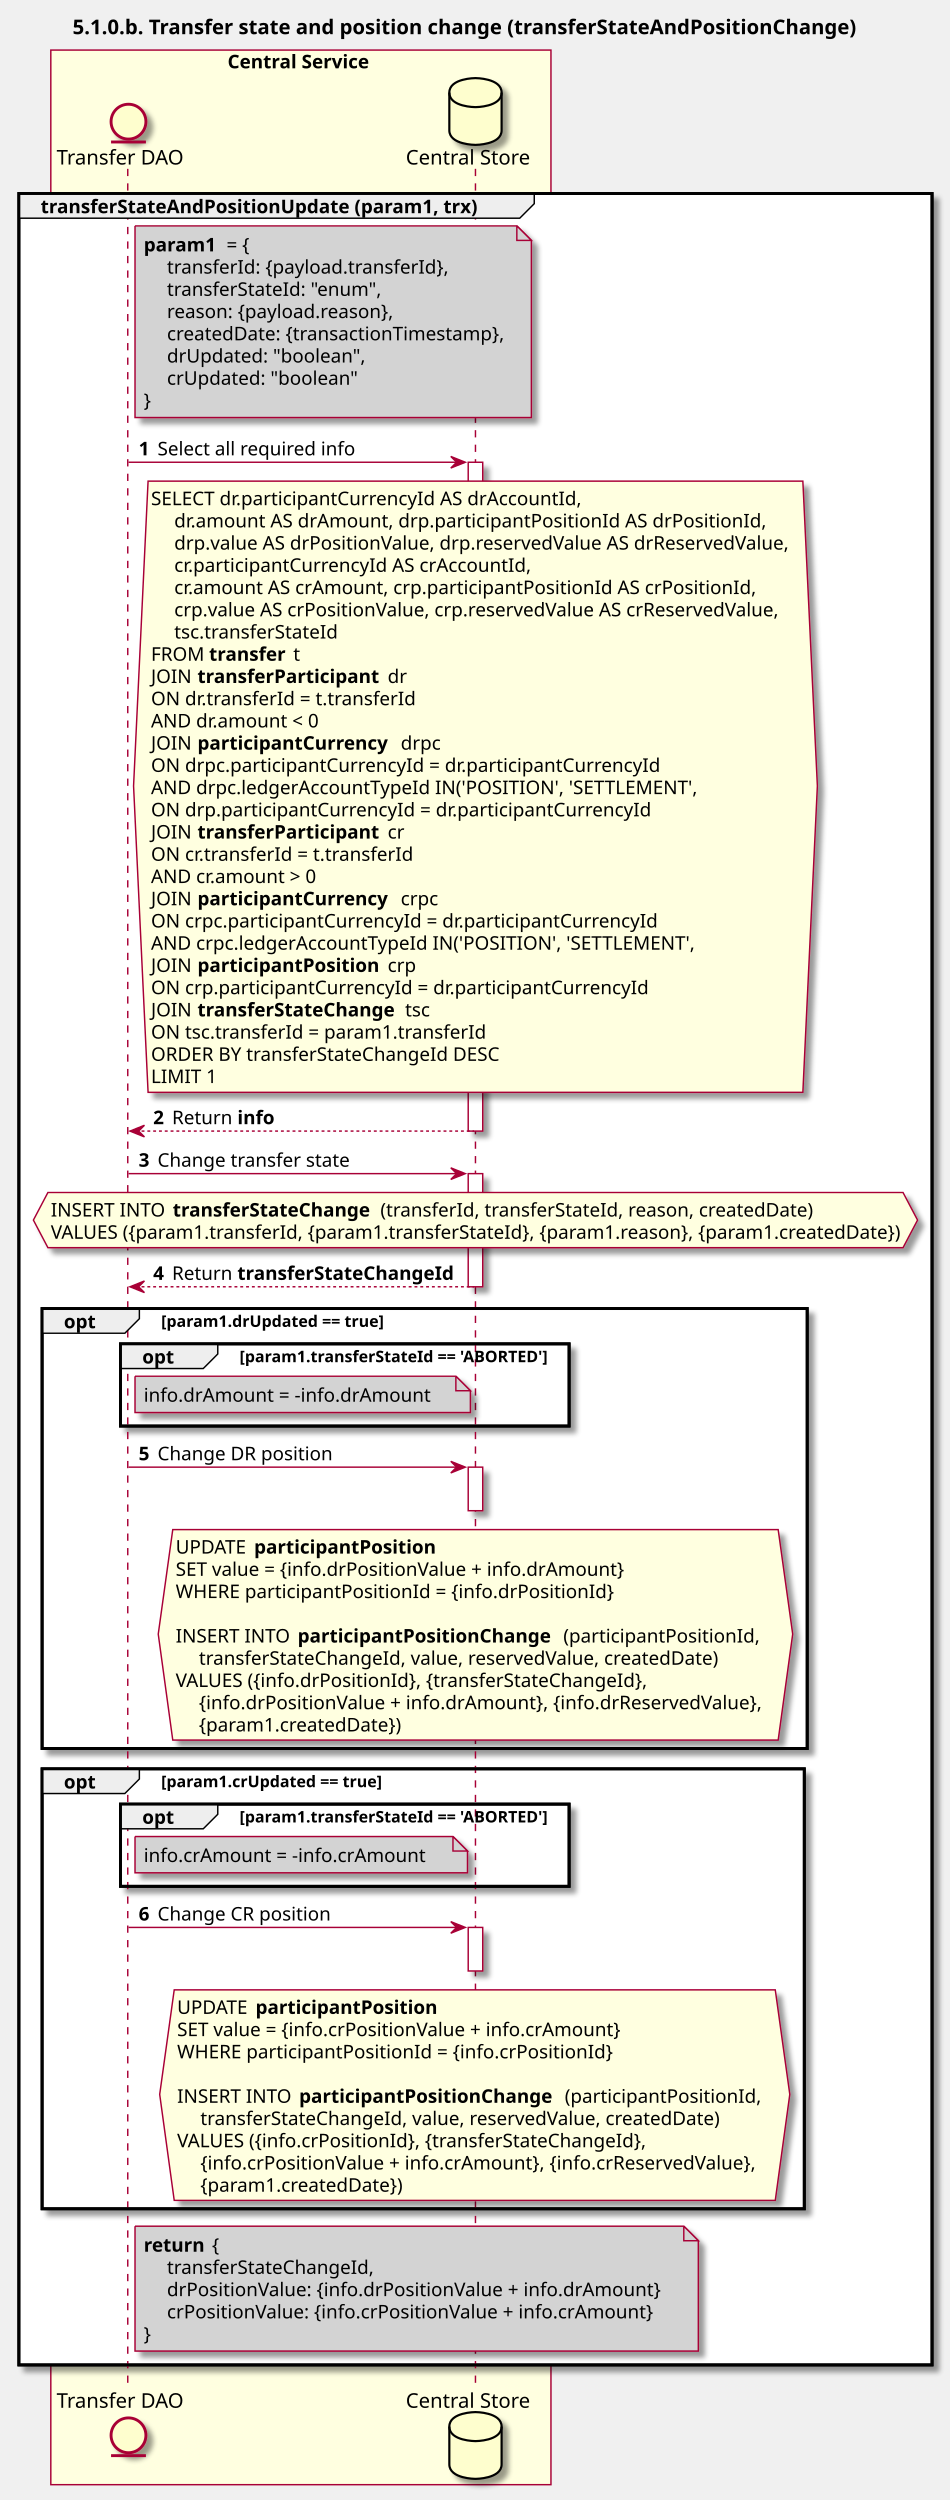
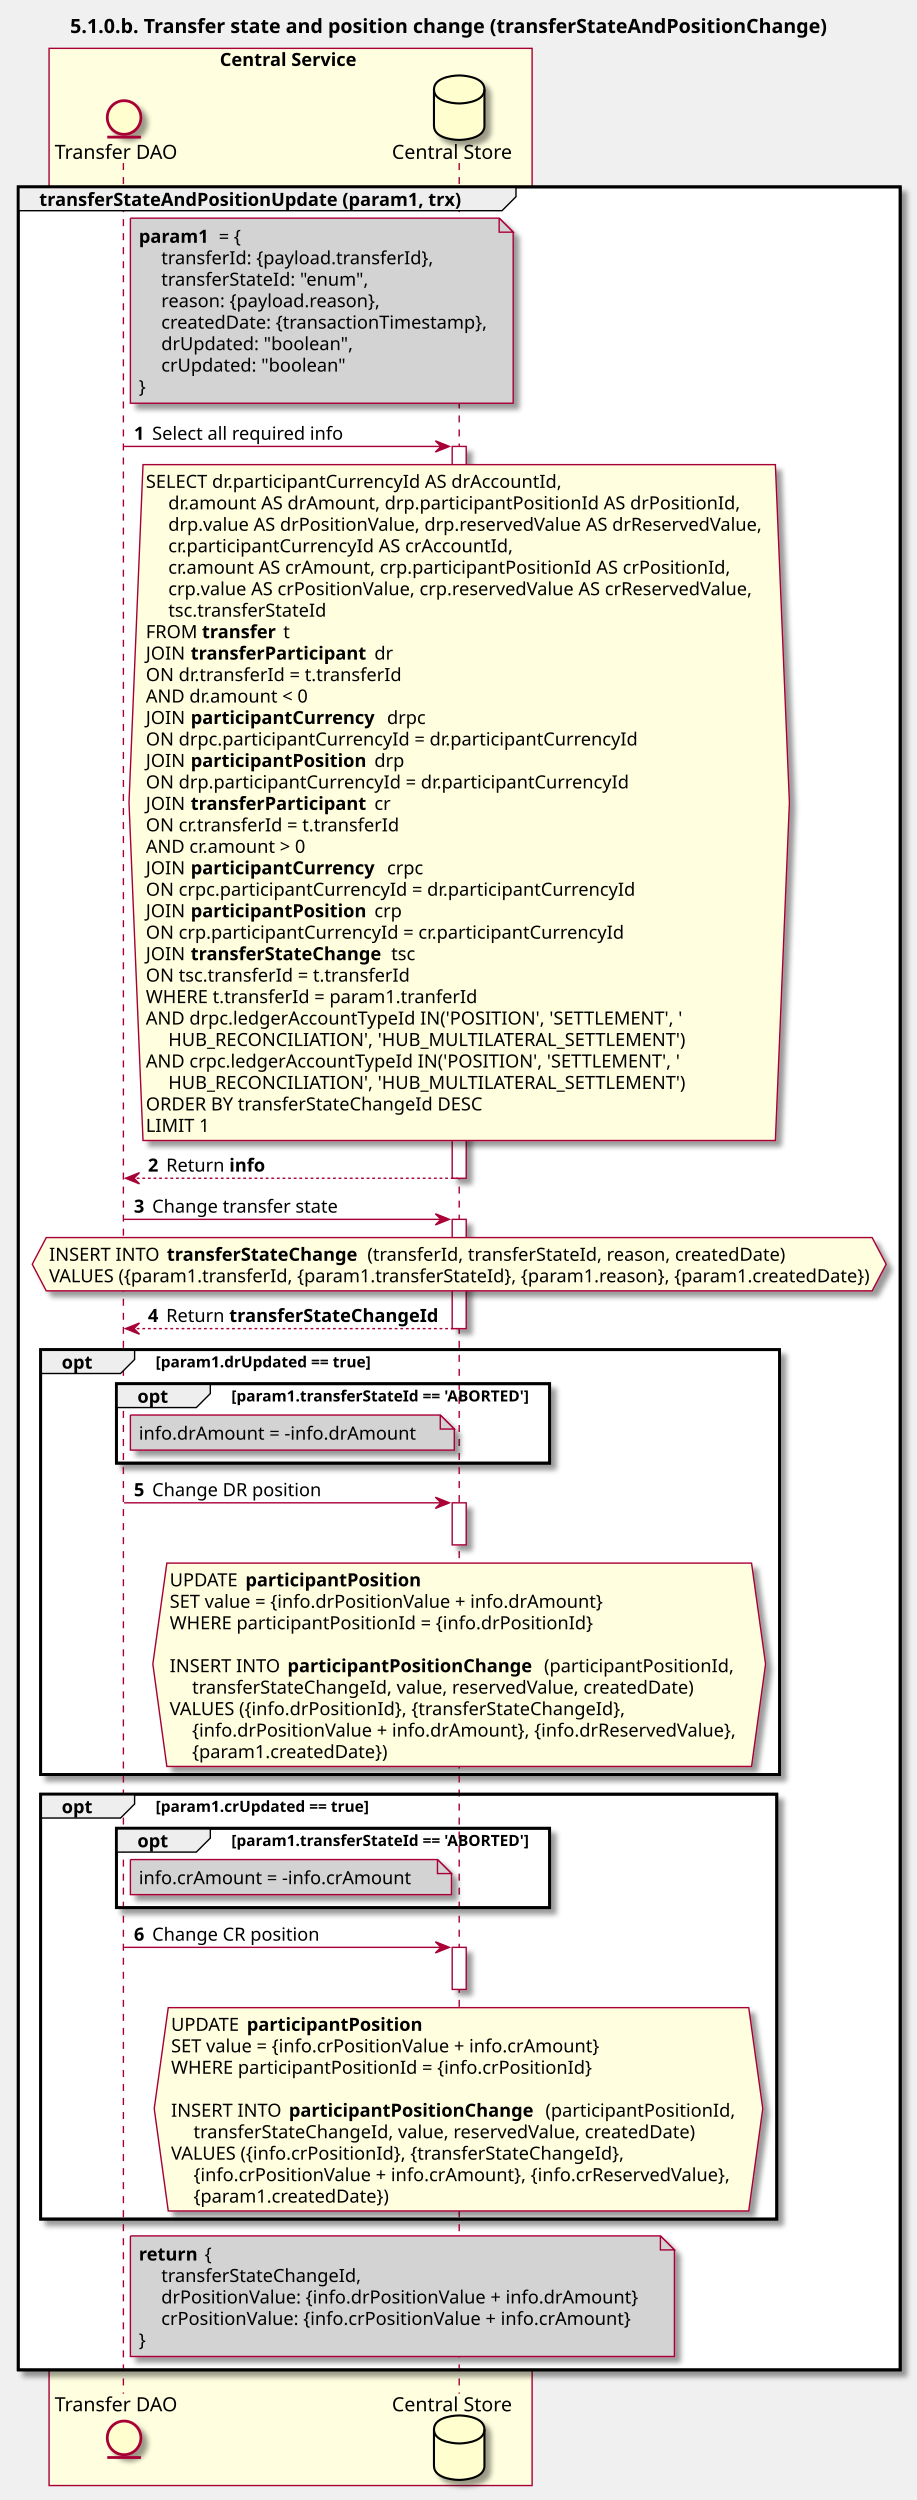
- <svg xmlns="http://www.w3.org/2000/svg" contentScriptType="application/ecmascript" contentStyleType="text/css" height="1722px" preserveAspectRatio="none" style="width:654px;height:1722px;" version="1.1" viewBox="0 0 654 1722" width="654px" zoomAndPan="magnify">
+ <svg xmlns="http://www.w3.org/2000/svg" contentScriptType="application/ecmascript" contentStyleType="text/css" height="1783px" preserveAspectRatio="none" style="width:654px;height:1783px;" version="1.1" viewBox="0 0 654 1783" width="654px" zoomAndPan="magnify">
  <defs>
-     <filter height="300%" id="f18kjuolkrn5ft" width="300%" x="-1" y="-1">
+     <filter height="300%" id="fj8xt5b8blzxt" width="300%" x="-1" y="-1">
      <feGaussianBlur result="blurOut" stdDeviation="2.0" />
      <feColorMatrix in="blurOut" result="blurOut2" type="matrix" values="0 0 0 0 0 0 0 0 0 0 0 0 0 0 0 0 0 0 .4 0" />
      <feOffset dx="4.0" dy="4.0" in="blurOut2" result="blurOut3" />
      <feBlend in="SourceGraphic" in2="blurOut3" mode="normal" />
    </filter>
  </defs>
  <g>
    <text fill="#000000" font-family="sans-serif" font-size="14" font-weight="bold" lengthAdjust="spacingAndGlyphs" textLength="555" x="50" y="23.535">5.1.0.b. Transfer state and position change (transferStateAndPositionChange)</text>
-     <rect fill="#FFFFE0" height="1676.957" style="stroke: #A80036; stroke-width: 1.0;" width="344.5" x="35" y="34.488" />
+     <rect fill="#FFFFE0" height="1738.199" style="stroke: #A80036; stroke-width: 1.0;" width="344.5" x="35" y="34.488" />
    <text fill="#000000" font-family="sans-serif" font-size="13" font-weight="bold" lengthAdjust="spacingAndGlyphs" textLength="101" x="156.75" y="47.057">Central Service</text>
-     <rect fill="#FFFFFF" filter="url(#f18kjuolkrn5ft)" height="460.695" style="stroke: #A80036; stroke-width: 1.0;" width="10" x="322.5" y="318.393" />
-     <rect fill="#FFFFFF" filter="url(#f18kjuolkrn5ft)" height="77.932" style="stroke: #A80036; stroke-width: 1.0;" width="10" x="322.5" y="808.398" />
-     <rect fill="#FFFFFF" filter="url(#f18kjuolkrn5ft)" height="30" style="stroke: #A80036; stroke-width: 1.0;" width="10" x="322.5" y="1010.572" />
-     <rect fill="#FFFFFF" filter="url(#f18kjuolkrn5ft)" height="30" style="stroke: #A80036; stroke-width: 1.0;" width="10" x="322.5" y="1327.609" />
-     <rect fill="#FFFFFF" filter="url(#f18kjuolkrn5ft)" height="1495.67" style="stroke: #000000; stroke-width: 2.0;" width="629" x="13" y="133.287" />
-     <rect fill="#FFFFFF" filter="url(#f18kjuolkrn5ft)" height="303.037" style="stroke: #000000; stroke-width: 2.0;" width="527" x="29" y="901.33" />
-     <rect fill="#FFFFFF" filter="url(#f18kjuolkrn5ft)" height="56.621" style="stroke: #000000; stroke-width: 2.0;" width="309" x="83" y="925.641" />
-     <rect fill="#FFFFFF" filter="url(#f18kjuolkrn5ft)" height="303.037" style="stroke: #000000; stroke-width: 2.0;" width="525" x="29" y="1218.367" />
-     <rect fill="#FFFFFF" filter="url(#f18kjuolkrn5ft)" height="56.621" style="stroke: #000000; stroke-width: 2.0;" width="309" x="83" y="1242.678" />
-     <line style="stroke: #A80036; stroke-width: 1.0; stroke-dasharray: 5.0,5.0;" x1="88" x2="88" y1="116.287" y2="1645.957" />
-     <line style="stroke: #A80036; stroke-width: 1.0; stroke-dasharray: 5.0,5.0;" x1="327.5" x2="327.5" y1="116.287" y2="1645.957" />
+     <rect fill="#FFFFFF" filter="url(#fj8xt5b8blzxt)" height="521.938" style="stroke: #A80036; stroke-width: 1.0;" width="10" x="322.5" y="318.393" />
+     <rect fill="#FFFFFF" filter="url(#fj8xt5b8blzxt)" height="77.932" style="stroke: #A80036; stroke-width: 1.0;" width="10" x="322.5" y="869.641" />
+     <rect fill="#FFFFFF" filter="url(#fj8xt5b8blzxt)" height="30" style="stroke: #A80036; stroke-width: 1.0;" width="10" x="322.5" y="1071.814" />
+     <rect fill="#FFFFFF" filter="url(#fj8xt5b8blzxt)" height="30" style="stroke: #A80036; stroke-width: 1.0;" width="10" x="322.5" y="1388.852" />
+     <rect fill="#FFFFFF" filter="url(#fj8xt5b8blzxt)" height="1556.912" style="stroke: #000000; stroke-width: 2.0;" width="629" x="13" y="133.287" />
+     <rect fill="#FFFFFF" filter="url(#fj8xt5b8blzxt)" height="303.037" style="stroke: #000000; stroke-width: 2.0;" width="527" x="29" y="962.572" />
+     <rect fill="#FFFFFF" filter="url(#fj8xt5b8blzxt)" height="56.621" style="stroke: #000000; stroke-width: 2.0;" width="309" x="83" y="986.883" />
+     <rect fill="#FFFFFF" filter="url(#fj8xt5b8blzxt)" height="303.037" style="stroke: #000000; stroke-width: 2.0;" width="525" x="29" y="1279.609" />
+     <rect fill="#FFFFFF" filter="url(#fj8xt5b8blzxt)" height="56.621" style="stroke: #000000; stroke-width: 2.0;" width="309" x="83" y="1303.92" />
+     <line style="stroke: #A80036; stroke-width: 1.0; stroke-dasharray: 5.0,5.0;" x1="88" x2="88" y1="116.287" y2="1707.199" />
+     <line style="stroke: #A80036; stroke-width: 1.0; stroke-dasharray: 5.0,5.0;" x1="327.5" x2="327.5" y1="116.287" y2="1707.199" />
    <text fill="#000000" font-family="sans-serif" font-size="14" lengthAdjust="spacingAndGlyphs" textLength="93" x="39" y="113.334">Transfer DAO</text>
-     <ellipse cx="88.5" cy="83.799" fill="#FEFECE" filter="url(#f18kjuolkrn5ft)" rx="12" ry="12" style="stroke: #A80036; stroke-width: 2.0;" />
+     <ellipse cx="88.5" cy="83.799" fill="#FEFECE" filter="url(#fj8xt5b8blzxt)" rx="12" ry="12" style="stroke: #A80036; stroke-width: 2.0;" />
    <line style="stroke: #A80036; stroke-width: 2.0;" x1="76.5" x2="100.5" y1="97.799" y2="97.799" />
-     <text fill="#000000" font-family="sans-serif" font-size="14" lengthAdjust="spacingAndGlyphs" textLength="93" x="39" y="1658.492">Transfer DAO</text>
-     <ellipse cx="88.5" cy="1677.445" fill="#FEFECE" filter="url(#f18kjuolkrn5ft)" rx="12" ry="12" style="stroke: #A80036; stroke-width: 2.0;" />
-     <line style="stroke: #A80036; stroke-width: 2.0;" x1="76.5" x2="100.5" y1="1691.445" y2="1691.445" />
+     <text fill="#000000" font-family="sans-serif" font-size="14" lengthAdjust="spacingAndGlyphs" textLength="93" x="39" y="1719.734">Transfer DAO</text>
+     <ellipse cx="88.5" cy="1738.688" fill="#FEFECE" filter="url(#fj8xt5b8blzxt)" rx="12" ry="12" style="stroke: #A80036; stroke-width: 2.0;" />
+     <line style="stroke: #A80036; stroke-width: 2.0;" x1="76.5" x2="100.5" y1="1752.688" y2="1752.688" />
    <text fill="#000000" font-family="sans-serif" font-size="14" lengthAdjust="spacingAndGlyphs" textLength="90" x="279.5" y="113.334">Central Store</text>
-     <path d="M309.5,63.799 C309.5,53.799 327.5,53.799 327.5,53.799 C327.5,53.799 345.5,53.799 345.5,63.799 L345.5,89.799 C345.5,99.799 327.5,99.799 327.5,99.799 C327.5,99.799 309.5,99.799 309.5,89.799 L309.5,63.799 " fill="#FEFECE" filter="url(#f18kjuolkrn5ft)" style="stroke: #000000; stroke-width: 1.5;" />
+     <path d="M309.5,63.799 C309.5,53.799 327.5,53.799 327.5,53.799 C327.5,53.799 345.5,53.799 345.5,63.799 L345.5,89.799 C345.5,99.799 327.5,99.799 327.5,99.799 C327.5,99.799 309.5,99.799 309.5,89.799 L309.5,63.799 " fill="#FEFECE" filter="url(#fj8xt5b8blzxt)" style="stroke: #000000; stroke-width: 1.5;" />
    <path d="M309.5,63.799 C309.5,73.799 327.5,73.799 327.5,73.799 C327.5,73.799 345.5,73.799 345.5,63.799 " fill="none" style="stroke: #000000; stroke-width: 1.5;" />
-     <text fill="#000000" font-family="sans-serif" font-size="14" lengthAdjust="spacingAndGlyphs" textLength="90" x="279.5" y="1658.492">Central Store</text>
-     <path d="M309.5,1671.445 C309.5,1661.445 327.5,1661.445 327.5,1661.445 C327.5,1661.445 345.5,1661.445 345.5,1671.445 L345.5,1697.445 C345.5,1707.445 327.5,1707.445 327.5,1707.445 C327.5,1707.445 309.5,1707.445 309.5,1697.445 L309.5,1671.445 " fill="#FEFECE" filter="url(#f18kjuolkrn5ft)" style="stroke: #000000; stroke-width: 1.5;" />
-     <path d="M309.5,1671.445 C309.5,1681.445 327.5,1681.445 327.5,1681.445 C327.5,1681.445 345.5,1681.445 345.5,1671.445 " fill="none" style="stroke: #000000; stroke-width: 1.5;" />
-     <rect fill="#FFFFFF" filter="url(#f18kjuolkrn5ft)" height="460.695" style="stroke: #A80036; stroke-width: 1.0;" width="10" x="322.5" y="318.393" />
-     <rect fill="#FFFFFF" filter="url(#f18kjuolkrn5ft)" height="77.932" style="stroke: #A80036; stroke-width: 1.0;" width="10" x="322.5" y="808.398" />
-     <rect fill="#FFFFFF" filter="url(#f18kjuolkrn5ft)" height="30" style="stroke: #A80036; stroke-width: 1.0;" width="10" x="322.5" y="1010.572" />
-     <rect fill="#FFFFFF" filter="url(#f18kjuolkrn5ft)" height="30" style="stroke: #A80036; stroke-width: 1.0;" width="10" x="322.5" y="1327.609" />
+     <text fill="#000000" font-family="sans-serif" font-size="14" lengthAdjust="spacingAndGlyphs" textLength="90" x="279.5" y="1719.734">Central Store</text>
+     <path d="M309.5,1732.688 C309.5,1722.688 327.5,1722.688 327.5,1722.688 C327.5,1722.688 345.5,1722.688 345.5,1732.688 L345.5,1758.688 C345.5,1768.688 327.5,1768.688 327.5,1768.688 C327.5,1768.688 309.5,1768.688 309.5,1758.688 L309.5,1732.688 " fill="#FEFECE" filter="url(#fj8xt5b8blzxt)" style="stroke: #000000; stroke-width: 1.5;" />
+     <path d="M309.5,1732.688 C309.5,1742.688 327.5,1742.688 327.5,1742.688 C327.5,1742.688 345.5,1742.688 345.5,1732.688 " fill="none" style="stroke: #000000; stroke-width: 1.5;" />
+     <rect fill="#FFFFFF" filter="url(#fj8xt5b8blzxt)" height="521.938" style="stroke: #A80036; stroke-width: 1.0;" width="10" x="322.5" y="318.393" />
+     <rect fill="#FFFFFF" filter="url(#fj8xt5b8blzxt)" height="77.932" style="stroke: #A80036; stroke-width: 1.0;" width="10" x="322.5" y="869.641" />
+     <rect fill="#FFFFFF" filter="url(#fj8xt5b8blzxt)" height="30" style="stroke: #A80036; stroke-width: 1.0;" width="10" x="322.5" y="1071.814" />
+     <rect fill="#FFFFFF" filter="url(#fj8xt5b8blzxt)" height="30" style="stroke: #A80036; stroke-width: 1.0;" width="10" x="322.5" y="1388.852" />
    <path d="M13,133.287 L368,133.287 L368,140.287 L358,150.287 L13,150.287 L13,133.287 " fill="#EEEEEE" style="stroke: #000000; stroke-width: 1.0;" />
-     <rect fill="none" height="1495.67" style="stroke: #000000; stroke-width: 2.0;" width="629" x="13" y="133.287" />
+     <rect fill="none" height="1556.912" style="stroke: #000000; stroke-width: 2.0;" width="629" x="13" y="133.287" />
    <text fill="#000000" font-family="sans-serif" font-size="13" font-weight="bold" lengthAdjust="spacingAndGlyphs" textLength="310" x="28" y="146.856">transferStateAndPositionUpdate (param1, trx)</text>
-     <path d="M93,155.598 L93,287.598 L366,287.598 L366,165.598 L356,155.598 L93,155.598 " fill="#D3D3D3" filter="url(#f18kjuolkrn5ft)" style="stroke: #A80036; stroke-width: 1.0;" />
+     <path d="M93,155.598 L93,287.598 L366,287.598 L366,165.598 L356,155.598 L93,155.598 " fill="#D3D3D3" filter="url(#fj8xt5b8blzxt)" style="stroke: #A80036; stroke-width: 1.0;" />
    <path d="M356,155.598 L356,165.598 L366,165.598 L356,155.598 " fill="#D3D3D3" style="stroke: #A80036; stroke-width: 1.0;" />
    <text fill="#000000" font-family="sans-serif" font-size="13" font-weight="bold" lengthAdjust="spacingAndGlyphs" textLength="53" x="99" y="173.166">param1</text>
    <text fill="#000000" font-family="sans-serif" font-size="13" lengthAdjust="spacingAndGlyphs" textLength="18" x="156" y="173.166">= {</text>
    <text fill="#000000" font-family="sans-serif" font-size="13" lengthAdjust="spacingAndGlyphs" textLength="195" x="115" y="188.477">transferId: {payload.transferId},</text>
    <text fill="#000000" font-family="sans-serif" font-size="13" lengthAdjust="spacingAndGlyphs" textLength="149" x="115" y="203.787">transferStateId: "enum",</text>
    <text fill="#000000" font-family="sans-serif" font-size="13" lengthAdjust="spacingAndGlyphs" textLength="157" x="115" y="219.098">reason: {payload.reason},</text>
    <text fill="#000000" font-family="sans-serif" font-size="13" lengthAdjust="spacingAndGlyphs" textLength="236" x="115" y="234.408">createdDate: {transactionTimestamp},</text>
    <text fill="#000000" font-family="sans-serif" font-size="13" lengthAdjust="spacingAndGlyphs" textLength="137" x="115" y="249.719">drUpdated: "boolean",</text>
    <text fill="#000000" font-family="sans-serif" font-size="13" lengthAdjust="spacingAndGlyphs" textLength="132" x="115" y="265.029">crUpdated: "boolean"</text>
    <text fill="#000000" font-family="sans-serif" font-size="13" lengthAdjust="spacingAndGlyphs" textLength="4" x="99" y="280.34">}</text>
    <polygon fill="#A80036" points="310.5,314.393,320.5,318.393,310.5,322.393,314.5,318.393" style="stroke: #A80036; stroke-width: 1.0;" />
    <line style="stroke: #A80036; stroke-width: 1.0;" x1="88.5" x2="316.5" y1="318.393" y2="318.393" />
    <text fill="#000000" font-family="sans-serif" font-size="13" font-weight="bold" lengthAdjust="spacingAndGlyphs" textLength="9" x="95.5" y="313.65">1</text>
    <text fill="#000000" font-family="sans-serif" font-size="13" lengthAdjust="spacingAndGlyphs" textLength="141" x="108.5" y="313.65">Select all required info</text>
-     <polygon fill="#FFFFE0" filter="url(#f18kjuolkrn5ft)" points="102,331.393,553,331.393,563,541.393,553,752.393,102,752.393,92,541.393,102,331.393" style="stroke: #A80036; stroke-width: 1.0;" />
+     <polygon fill="#FFFFE0" filter="url(#fj8xt5b8blzxt)" points="102,331.393,553,331.393,563,572.393,553,813.393,102,813.393,92,572.393,102,331.393" style="stroke: #A80036; stroke-width: 1.0;" />
    <text fill="#000000" font-family="sans-serif" font-size="13" lengthAdjust="spacingAndGlyphs" textLength="307" x="104" y="347.961">SELECT dr.participantCurrencyId AS drAccountId,</text>
    <text fill="#000000" font-family="sans-serif" font-size="13" lengthAdjust="spacingAndGlyphs" textLength="420" x="120" y="363.272">dr.amount AS drAmount, drp.participantPositionId AS drPositionId,</text>
    <text fill="#000000" font-family="sans-serif" font-size="13" lengthAdjust="spacingAndGlyphs" textLength="431" x="120" y="378.582">drp.value AS drPositionValue, drp.reservedValue AS drReservedValue,</text>
    <text fill="#000000" font-family="sans-serif" font-size="13" lengthAdjust="spacingAndGlyphs" textLength="256" x="120" y="393.893">cr.participantCurrencyId AS crAccountId,</text>
    <text fill="#000000" font-family="sans-serif" font-size="13" lengthAdjust="spacingAndGlyphs" textLength="416" x="120" y="409.203">cr.amount AS crAmount, crp.participantPositionId AS crPositionId,</text>
    <text fill="#000000" font-family="sans-serif" font-size="13" lengthAdjust="spacingAndGlyphs" textLength="427" x="120" y="424.514">crp.value AS crPositionValue, crp.reservedValue AS crReservedValue,</text>
    <text fill="#000000" font-family="sans-serif" font-size="13" lengthAdjust="spacingAndGlyphs" textLength="115" x="120" y="439.824">tsc.transferStateId</text>
    <text fill="#000000" font-family="sans-serif" font-size="13" lengthAdjust="spacingAndGlyphs" textLength="36" x="104" y="455.135">FROM</text>
    <text fill="#000000" font-family="sans-serif" font-size="13" font-weight="bold" lengthAdjust="spacingAndGlyphs" textLength="54" x="144" y="455.135">transfer</text>
    <text fill="#000000" font-family="sans-serif" font-size="13" lengthAdjust="spacingAndGlyphs" textLength="5" x="202" y="455.135">t</text>
    <text fill="#000000" font-family="sans-serif" font-size="13" lengthAdjust="spacingAndGlyphs" textLength="28" x="104" y="470.445">JOIN</text>
    <text fill="#000000" font-family="sans-serif" font-size="13" font-weight="bold" lengthAdjust="spacingAndGlyphs" textLength="127" x="136" y="470.445">transferParticipant</text>
    <text fill="#000000" font-family="sans-serif" font-size="13" lengthAdjust="spacingAndGlyphs" textLength="13" x="267" y="470.445">dr</text>
    <text fill="#000000" font-family="sans-serif" font-size="13" lengthAdjust="spacingAndGlyphs" textLength="190" x="104" y="485.756">ON dr.transferId = t.transferId</text>
    <text fill="#000000" font-family="sans-serif" font-size="13" lengthAdjust="spacingAndGlyphs" textLength="124" x="104" y="501.066">AND dr.amount &lt; 0</text>
    <text fill="#000000" font-family="sans-serif" font-size="13" lengthAdjust="spacingAndGlyphs" textLength="28" x="104" y="516.377">JOIN</text>
    <text fill="#000000" font-family="sans-serif" font-size="13" font-weight="bold" lengthAdjust="spacingAndGlyphs" textLength="136" x="136" y="516.377">participantCurrency</text>
    <text fill="#000000" font-family="sans-serif" font-size="13" lengthAdjust="spacingAndGlyphs" textLength="28" x="276" y="516.377">drpc</text>
    <text fill="#000000" font-family="sans-serif" font-size="13" lengthAdjust="spacingAndGlyphs" textLength="363" x="104" y="531.688">ON drpc.participantCurrencyId = dr.participantCurrencyId</text>
-     <text fill="#000000" font-family="sans-serif" font-size="13" lengthAdjust="spacingAndGlyphs" textLength="384" x="104" y="546.998">AND drpc.ledgerAccountTypeId IN('POSITION', 'SETTLEMENT',</text>
+     <text fill="#000000" font-family="sans-serif" font-size="13" lengthAdjust="spacingAndGlyphs" textLength="28" x="104" y="546.998">JOIN</text>
+     <text fill="#000000" font-family="sans-serif" font-size="13" font-weight="bold" lengthAdjust="spacingAndGlyphs" textLength="127" x="136" y="546.998">participantPosition</text>
+     <text fill="#000000" font-family="sans-serif" font-size="13" lengthAdjust="spacingAndGlyphs" textLength="21" x="267" y="546.998">drp</text>
    <text fill="#000000" font-family="sans-serif" font-size="13" lengthAdjust="spacingAndGlyphs" textLength="356" x="104" y="562.309">ON drp.participantCurrencyId = dr.participantCurrencyId</text>
    <text fill="#000000" font-family="sans-serif" font-size="13" lengthAdjust="spacingAndGlyphs" textLength="28" x="104" y="577.619">JOIN</text>
    <text fill="#000000" font-family="sans-serif" font-size="13" font-weight="bold" lengthAdjust="spacingAndGlyphs" textLength="127" x="136" y="577.619">transferParticipant</text>
    <text fill="#000000" font-family="sans-serif" font-size="13" lengthAdjust="spacingAndGlyphs" textLength="12" x="267" y="577.619">cr</text>
    <text fill="#000000" font-family="sans-serif" font-size="13" lengthAdjust="spacingAndGlyphs" textLength="189" x="104" y="592.93">ON cr.transferId = t.transferId</text>
    <text fill="#000000" font-family="sans-serif" font-size="13" lengthAdjust="spacingAndGlyphs" textLength="123" x="104" y="608.24">AND cr.amount &gt; 0</text>
    <text fill="#000000" font-family="sans-serif" font-size="13" lengthAdjust="spacingAndGlyphs" textLength="28" x="104" y="623.551">JOIN</text>
    <text fill="#000000" font-family="sans-serif" font-size="13" font-weight="bold" lengthAdjust="spacingAndGlyphs" textLength="136" x="136" y="623.551">participantCurrency</text>
    <text fill="#000000" font-family="sans-serif" font-size="13" lengthAdjust="spacingAndGlyphs" textLength="27" x="276" y="623.551">crpc</text>
    <text fill="#000000" font-family="sans-serif" font-size="13" lengthAdjust="spacingAndGlyphs" textLength="362" x="104" y="638.861">ON crpc.participantCurrencyId = dr.participantCurrencyId</text>
-     <text fill="#000000" font-family="sans-serif" font-size="13" lengthAdjust="spacingAndGlyphs" textLength="383" x="104" y="654.172">AND crpc.ledgerAccountTypeId IN('POSITION', 'SETTLEMENT',</text>
-     <text fill="#000000" font-family="sans-serif" font-size="13" lengthAdjust="spacingAndGlyphs" textLength="28" x="104" y="669.482">JOIN</text>
-     <text fill="#000000" font-family="sans-serif" font-size="13" font-weight="bold" lengthAdjust="spacingAndGlyphs" textLength="127" x="136" y="669.482">participantPosition</text>
-     <text fill="#000000" font-family="sans-serif" font-size="13" lengthAdjust="spacingAndGlyphs" textLength="20" x="267" y="669.482">crp</text>
-     <text fill="#000000" font-family="sans-serif" font-size="13" lengthAdjust="spacingAndGlyphs" textLength="355" x="104" y="684.793">ON crp.participantCurrencyId = dr.participantCurrencyId</text>
-     <text fill="#000000" font-family="sans-serif" font-size="13" lengthAdjust="spacingAndGlyphs" textLength="28" x="104" y="700.104">JOIN</text>
-     <text fill="#000000" font-family="sans-serif" font-size="13" font-weight="bold" lengthAdjust="spacingAndGlyphs" textLength="139" x="136" y="700.104">transferStateChange</text>
-     <text fill="#000000" font-family="sans-serif" font-size="13" lengthAdjust="spacingAndGlyphs" textLength="19" x="279" y="700.104">tsc</text>
-     <text fill="#000000" font-family="sans-serif" font-size="13" lengthAdjust="spacingAndGlyphs" textLength="238" x="104" y="715.414">ON tsc.transferId = param1.transferId</text>
-     <text fill="#000000" font-family="sans-serif" font-size="13" lengthAdjust="spacingAndGlyphs" textLength="242" x="104" y="730.725">ORDER BY transferStateChangeId DESC</text>
-     <text fill="#000000" font-family="sans-serif" font-size="13" lengthAdjust="spacingAndGlyphs" textLength="46" x="104" y="746.035">LIMIT 1</text>
-     <polygon fill="#A80036" points="99.5,775.088,89.5,779.088,99.5,783.088,95.5,779.088" style="stroke: #A80036; stroke-width: 1.0;" />
-     <line style="stroke: #A80036; stroke-width: 1.0; stroke-dasharray: 2.0,2.0;" x1="93.5" x2="326.5" y1="779.088" y2="779.088" />
-     <text fill="#000000" font-family="sans-serif" font-size="13" font-weight="bold" lengthAdjust="spacingAndGlyphs" textLength="9" x="105.5" y="774.346">2</text>
-     <text fill="#000000" font-family="sans-serif" font-size="13" lengthAdjust="spacingAndGlyphs" textLength="41" x="118.5" y="774.346">Return</text>
-     <text fill="#000000" font-family="sans-serif" font-size="13" font-weight="bold" lengthAdjust="spacingAndGlyphs" textLength="26" x="163.5" y="774.346">info</text>
-     <polygon fill="#A80036" points="310.5,804.398,320.5,808.398,310.5,812.398,314.5,808.398" style="stroke: #A80036; stroke-width: 1.0;" />
-     <line style="stroke: #A80036; stroke-width: 1.0;" x1="88.5" x2="316.5" y1="808.398" y2="808.398" />
-     <text fill="#000000" font-family="sans-serif" font-size="13" font-weight="bold" lengthAdjust="spacingAndGlyphs" textLength="9" x="95.5" y="803.656">3</text>
-     <text fill="#000000" font-family="sans-serif" font-size="13" lengthAdjust="spacingAndGlyphs" textLength="135" x="108.5" y="803.656">Change transfer state</text>
-     <polygon fill="#FFFFE0" filter="url(#f18kjuolkrn5ft)" points="33,821.398,622,821.398,632,840.398,622,859.398,33,859.398,23,840.398,33,821.398" style="stroke: #A80036; stroke-width: 1.0;" />
-     <text fill="#000000" font-family="sans-serif" font-size="13" lengthAdjust="spacingAndGlyphs" textLength="80" x="35" y="837.967">INSERT INTO</text>
-     <text fill="#000000" font-family="sans-serif" font-size="13" font-weight="bold" lengthAdjust="spacingAndGlyphs" textLength="139" x="119" y="837.967">transferStateChange</text>
-     <text fill="#000000" font-family="sans-serif" font-size="13" lengthAdjust="spacingAndGlyphs" textLength="302" x="262" y="837.967">(transferId, transferStateId, reason, createdDate)</text>
-     <text fill="#000000" font-family="sans-serif" font-size="13" lengthAdjust="spacingAndGlyphs" textLength="585" x="35" y="853.277">VALUES ({param1.transferId, {param1.transferStateId}, {param1.reason}, {param1.createdDate})</text>
-     <polygon fill="#A80036" points="99.5,882.33,89.5,886.33,99.5,890.33,95.5,886.33" style="stroke: #A80036; stroke-width: 1.0;" />
-     <line style="stroke: #A80036; stroke-width: 1.0; stroke-dasharray: 2.0,2.0;" x1="93.5" x2="326.5" y1="886.33" y2="886.33" />
-     <text fill="#000000" font-family="sans-serif" font-size="13" font-weight="bold" lengthAdjust="spacingAndGlyphs" textLength="9" x="105.5" y="881.588">4</text>
-     <text fill="#000000" font-family="sans-serif" font-size="13" lengthAdjust="spacingAndGlyphs" textLength="41" x="118.5" y="881.588">Return</text>
-     <text fill="#000000" font-family="sans-serif" font-size="13" font-weight="bold" lengthAdjust="spacingAndGlyphs" textLength="152" x="163.5" y="881.588">transferStateChangeId</text>
-     <path d="M29,901.33 L96,901.33 L96,908.33 L86,918.33 L29,918.33 L29,901.33 " fill="#EEEEEE" style="stroke: #000000; stroke-width: 1.0;" />
-     <rect fill="none" height="303.037" style="stroke: #000000; stroke-width: 2.0;" width="527" x="29" y="901.33" />
-     <text fill="#000000" font-family="sans-serif" font-size="13" font-weight="bold" lengthAdjust="spacingAndGlyphs" textLength="22" x="44" y="914.898">opt</text>
-     <text fill="#000000" font-family="sans-serif" font-size="11" font-weight="bold" lengthAdjust="spacingAndGlyphs" textLength="158" x="111" y="913.965">[param1.drUpdated == true]</text>
-     <path d="M83,925.641 L150,925.641 L150,932.641 L140,942.641 L83,942.641 L83,925.641 " fill="#EEEEEE" style="stroke: #000000; stroke-width: 1.0;" />
-     <rect fill="none" height="56.621" style="stroke: #000000; stroke-width: 2.0;" width="309" x="83" y="925.641" />
-     <text fill="#000000" font-family="sans-serif" font-size="13" font-weight="bold" lengthAdjust="spacingAndGlyphs" textLength="22" x="98" y="939.209">opt</text>
-     <text fill="#000000" font-family="sans-serif" font-size="11" font-weight="bold" lengthAdjust="spacingAndGlyphs" textLength="222" x="165" y="938.275">[param1.transferStateId == 'ABORTED']</text>
-     <path d="M93,947.951 L93,972.951 L324,972.951 L324,957.951 L314,947.951 L93,947.951 " fill="#D3D3D3" filter="url(#f18kjuolkrn5ft)" style="stroke: #A80036; stroke-width: 1.0;" />
-     <path d="M314,947.951 L314,957.951 L324,957.951 L314,947.951 " fill="#D3D3D3" style="stroke: #A80036; stroke-width: 1.0;" />
-     <text fill="#000000" font-family="sans-serif" font-size="13" lengthAdjust="spacingAndGlyphs" textLength="210" x="99" y="965.519">info.drAmount = -info.drAmount</text>
-     <polygon fill="#A80036" points="310.5,1006.572,320.5,1010.572,310.5,1014.572,314.5,1010.572" style="stroke: #A80036; stroke-width: 1.0;" />
-     <line style="stroke: #A80036; stroke-width: 1.0;" x1="88.5" x2="316.5" y1="1010.572" y2="1010.572" />
-     <text fill="#000000" font-family="sans-serif" font-size="13" font-weight="bold" lengthAdjust="spacingAndGlyphs" textLength="9" x="95.5" y="1005.83">5</text>
-     <text fill="#000000" font-family="sans-serif" font-size="13" lengthAdjust="spacingAndGlyphs" textLength="125" x="108.5" y="1005.83">Change DR position</text>
-     <polygon fill="#FFFFE0" filter="url(#f18kjuolkrn5ft)" points="119,1053.572,536,1053.572,546,1125.572,536,1198.572,119,1198.572,109,1125.572,119,1053.572" style="stroke: #A80036; stroke-width: 1.0;" />
-     <text fill="#000000" font-family="sans-serif" font-size="13" lengthAdjust="spacingAndGlyphs" textLength="50" x="121" y="1070.141">UPDATE</text>
-     <text fill="#000000" font-family="sans-serif" font-size="13" font-weight="bold" lengthAdjust="spacingAndGlyphs" textLength="127" x="175" y="1070.141">participantPosition</text>
-     <text fill="#000000" font-family="sans-serif" font-size="13" lengthAdjust="spacingAndGlyphs" textLength="322" x="121" y="1085.451">SET value = {info.drPositionValue + info.drAmount}</text>
-     <text fill="#000000" font-family="sans-serif" font-size="13" lengthAdjust="spacingAndGlyphs" textLength="309" x="121" y="1100.762">WHERE participantPositionId = {info.drPositionId}</text>
-     <text fill="#000000" font-family="sans-serif" font-size="13" lengthAdjust="spacingAndGlyphs" textLength="0" x="125" y="1116.072" />
-     <text fill="#000000" font-family="sans-serif" font-size="13" lengthAdjust="spacingAndGlyphs" textLength="80" x="121" y="1131.383">INSERT INTO</text>
-     <text fill="#000000" font-family="sans-serif" font-size="13" font-weight="bold" lengthAdjust="spacingAndGlyphs" textLength="179" x="205" y="1131.383">participantPositionChange</text>
-     <text fill="#000000" font-family="sans-serif" font-size="13" lengthAdjust="spacingAndGlyphs" textLength="139" x="388" y="1131.383">(participantPositionId,</text>
-     <text fill="#000000" font-family="sans-serif" font-size="13" lengthAdjust="spacingAndGlyphs" textLength="362" x="137" y="1146.693">transferStateChangeId, value, reservedValue, createdDate)</text>
-     <text fill="#000000" font-family="sans-serif" font-size="13" lengthAdjust="spacingAndGlyphs" textLength="327" x="121" y="1162.004">VALUES ({info.drPositionId}, {transferStateChangeId},</text>
-     <text fill="#000000" font-family="sans-serif" font-size="13" lengthAdjust="spacingAndGlyphs" textLength="397" x="137" y="1177.314">{info.drPositionValue + info.drAmount}, {info.drReservedValue},</text>
-     <text fill="#000000" font-family="sans-serif" font-size="13" lengthAdjust="spacingAndGlyphs" textLength="138" x="137" y="1192.625">{param1.createdDate})</text>
-     <path d="M29,1218.367 L96,1218.367 L96,1225.367 L86,1235.367 L29,1235.367 L29,1218.367 " fill="#EEEEEE" style="stroke: #000000; stroke-width: 1.0;" />
-     <rect fill="none" height="303.037" style="stroke: #000000; stroke-width: 2.0;" width="525" x="29" y="1218.367" />
-     <text fill="#000000" font-family="sans-serif" font-size="13" font-weight="bold" lengthAdjust="spacingAndGlyphs" textLength="22" x="44" y="1231.936">opt</text>
-     <text fill="#000000" font-family="sans-serif" font-size="11" font-weight="bold" lengthAdjust="spacingAndGlyphs" textLength="157" x="111" y="1231.002">[param1.crUpdated == true]</text>
-     <path d="M83,1242.678 L150,1242.678 L150,1249.678 L140,1259.678 L83,1259.678 L83,1242.678 " fill="#EEEEEE" style="stroke: #000000; stroke-width: 1.0;" />
-     <rect fill="none" height="56.621" style="stroke: #000000; stroke-width: 2.0;" width="309" x="83" y="1242.678" />
-     <text fill="#000000" font-family="sans-serif" font-size="13" font-weight="bold" lengthAdjust="spacingAndGlyphs" textLength="22" x="98" y="1256.246">opt</text>
-     <text fill="#000000" font-family="sans-serif" font-size="11" font-weight="bold" lengthAdjust="spacingAndGlyphs" textLength="222" x="165" y="1255.312">[param1.transferStateId == 'ABORTED']</text>
-     <path d="M93,1264.988 L93,1289.988 L322,1289.988 L322,1274.988 L312,1264.988 L93,1264.988 " fill="#D3D3D3" filter="url(#f18kjuolkrn5ft)" style="stroke: #A80036; stroke-width: 1.0;" />
-     <path d="M312,1264.988 L312,1274.988 L322,1274.988 L312,1264.988 " fill="#D3D3D3" style="stroke: #A80036; stroke-width: 1.0;" />
-     <text fill="#000000" font-family="sans-serif" font-size="13" lengthAdjust="spacingAndGlyphs" textLength="208" x="99" y="1282.557">info.crAmount = -info.crAmount</text>
-     <polygon fill="#A80036" points="310.5,1323.609,320.5,1327.609,310.5,1331.609,314.5,1327.609" style="stroke: #A80036; stroke-width: 1.0;" />
-     <line style="stroke: #A80036; stroke-width: 1.0;" x1="88.5" x2="316.5" y1="1327.609" y2="1327.609" />
-     <text fill="#000000" font-family="sans-serif" font-size="13" font-weight="bold" lengthAdjust="spacingAndGlyphs" textLength="9" x="95.5" y="1322.867">6</text>
-     <text fill="#000000" font-family="sans-serif" font-size="13" lengthAdjust="spacingAndGlyphs" textLength="124" x="108.5" y="1322.867">Change CR position</text>
-     <polygon fill="#FFFFE0" filter="url(#f18kjuolkrn5ft)" points="120,1370.609,534,1370.609,544,1442.609,534,1515.609,120,1515.609,110,1442.609,120,1370.609" style="stroke: #A80036; stroke-width: 1.0;" />
-     <text fill="#000000" font-family="sans-serif" font-size="13" lengthAdjust="spacingAndGlyphs" textLength="50" x="122" y="1387.178">UPDATE</text>
-     <text fill="#000000" font-family="sans-serif" font-size="13" font-weight="bold" lengthAdjust="spacingAndGlyphs" textLength="127" x="176" y="1387.178">participantPosition</text>
-     <text fill="#000000" font-family="sans-serif" font-size="13" lengthAdjust="spacingAndGlyphs" textLength="320" x="122" y="1402.488">SET value = {info.crPositionValue + info.crAmount}</text>
-     <text fill="#000000" font-family="sans-serif" font-size="13" lengthAdjust="spacingAndGlyphs" textLength="308" x="122" y="1417.799">WHERE participantPositionId = {info.crPositionId}</text>
-     <text fill="#000000" font-family="sans-serif" font-size="13" lengthAdjust="spacingAndGlyphs" textLength="0" x="126" y="1433.109" />
-     <text fill="#000000" font-family="sans-serif" font-size="13" lengthAdjust="spacingAndGlyphs" textLength="80" x="122" y="1448.42">INSERT INTO</text>
-     <text fill="#000000" font-family="sans-serif" font-size="13" font-weight="bold" lengthAdjust="spacingAndGlyphs" textLength="179" x="206" y="1448.42">participantPositionChange</text>
-     <text fill="#000000" font-family="sans-serif" font-size="13" lengthAdjust="spacingAndGlyphs" textLength="139" x="389" y="1448.42">(participantPositionId,</text>
-     <text fill="#000000" font-family="sans-serif" font-size="13" lengthAdjust="spacingAndGlyphs" textLength="362" x="138" y="1463.73">transferStateChangeId, value, reservedValue, createdDate)</text>
-     <text fill="#000000" font-family="sans-serif" font-size="13" lengthAdjust="spacingAndGlyphs" textLength="326" x="122" y="1479.041">VALUES ({info.crPositionId}, {transferStateChangeId},</text>
-     <text fill="#000000" font-family="sans-serif" font-size="13" lengthAdjust="spacingAndGlyphs" textLength="394" x="138" y="1494.352">{info.crPositionValue + info.crAmount}, {info.crReservedValue},</text>
-     <text fill="#000000" font-family="sans-serif" font-size="13" lengthAdjust="spacingAndGlyphs" textLength="138" x="138" y="1509.662">{param1.createdDate})</text>
-     <path d="M93,1533.404 L93,1619.404 L481,1619.404 L481,1543.404 L471,1533.404 L93,1533.404 " fill="#D3D3D3" filter="url(#f18kjuolkrn5ft)" style="stroke: #A80036; stroke-width: 1.0;" />
-     <path d="M471,1533.404 L471,1543.404 L481,1543.404 L471,1533.404 " fill="#D3D3D3" style="stroke: #A80036; stroke-width: 1.0;" />
-     <text fill="#000000" font-family="sans-serif" font-size="13" font-weight="bold" lengthAdjust="spacingAndGlyphs" textLength="43" x="99" y="1550.973">return</text>
-     <text fill="#000000" font-family="sans-serif" font-size="13" lengthAdjust="spacingAndGlyphs" textLength="4" x="146" y="1550.973">{</text>
-     <text fill="#000000" font-family="sans-serif" font-size="13" lengthAdjust="spacingAndGlyphs" textLength="143" x="115" y="1566.283">transferStateChangeId,</text>
-     <text fill="#000000" font-family="sans-serif" font-size="13" lengthAdjust="spacingAndGlyphs" textLength="351" x="115" y="1581.594">drPositionValue: {info.drPositionValue + info.drAmount}</text>
-     <text fill="#000000" font-family="sans-serif" font-size="13" lengthAdjust="spacingAndGlyphs" textLength="348" x="115" y="1596.904">crPositionValue: {info.crPositionValue + info.crAmount}</text>
-     <text fill="#000000" font-family="sans-serif" font-size="13" lengthAdjust="spacingAndGlyphs" textLength="4" x="99" y="1612.215">}</text>
+     <text fill="#000000" font-family="sans-serif" font-size="13" lengthAdjust="spacingAndGlyphs" textLength="28" x="104" y="654.172">JOIN</text>
+     <text fill="#000000" font-family="sans-serif" font-size="13" font-weight="bold" lengthAdjust="spacingAndGlyphs" textLength="127" x="136" y="654.172">participantPosition</text>
+     <text fill="#000000" font-family="sans-serif" font-size="13" lengthAdjust="spacingAndGlyphs" textLength="20" x="267" y="654.172">crp</text>
+     <text fill="#000000" font-family="sans-serif" font-size="13" lengthAdjust="spacingAndGlyphs" textLength="354" x="104" y="669.482">ON crp.participantCurrencyId = cr.participantCurrencyId</text>
+     <text fill="#000000" font-family="sans-serif" font-size="13" lengthAdjust="spacingAndGlyphs" textLength="28" x="104" y="684.793">JOIN</text>
+     <text fill="#000000" font-family="sans-serif" font-size="13" font-weight="bold" lengthAdjust="spacingAndGlyphs" textLength="139" x="136" y="684.793">transferStateChange</text>
+     <text fill="#000000" font-family="sans-serif" font-size="13" lengthAdjust="spacingAndGlyphs" textLength="19" x="279" y="684.793">tsc</text>
+     <text fill="#000000" font-family="sans-serif" font-size="13" lengthAdjust="spacingAndGlyphs" textLength="196" x="104" y="700.104">ON tsc.transferId = t.transferId</text>
+     <text fill="#000000" font-family="sans-serif" font-size="13" lengthAdjust="spacingAndGlyphs" textLength="240" x="104" y="715.414">WHERE t.transferId = param1.tranferId</text>
+     <text fill="#000000" font-family="sans-serif" font-size="13" lengthAdjust="spacingAndGlyphs" textLength="391" x="104" y="730.725">AND drpc.ledgerAccountTypeId IN('POSITION', 'SETTLEMENT', '</text>
+     <text fill="#000000" font-family="sans-serif" font-size="13" lengthAdjust="spacingAndGlyphs" textLength="377" x="120" y="746.035">HUB_RECONCILIATION', 'HUB_MULTILATERAL_SETTLEMENT')</text>
+     <text fill="#000000" font-family="sans-serif" font-size="13" lengthAdjust="spacingAndGlyphs" textLength="390" x="104" y="761.346">AND crpc.ledgerAccountTypeId IN('POSITION', 'SETTLEMENT', '</text>
+     <text fill="#000000" font-family="sans-serif" font-size="13" lengthAdjust="spacingAndGlyphs" textLength="377" x="120" y="776.656">HUB_RECONCILIATION', 'HUB_MULTILATERAL_SETTLEMENT')</text>
+     <text fill="#000000" font-family="sans-serif" font-size="13" lengthAdjust="spacingAndGlyphs" textLength="242" x="104" y="791.967">ORDER BY transferStateChangeId DESC</text>
+     <text fill="#000000" font-family="sans-serif" font-size="13" lengthAdjust="spacingAndGlyphs" textLength="46" x="104" y="807.277">LIMIT 1</text>
+     <polygon fill="#A80036" points="99.5,836.33,89.5,840.33,99.5,844.33,95.5,840.33" style="stroke: #A80036; stroke-width: 1.0;" />
+     <line style="stroke: #A80036; stroke-width: 1.0; stroke-dasharray: 2.0,2.0;" x1="93.5" x2="326.5" y1="840.33" y2="840.33" />
+     <text fill="#000000" font-family="sans-serif" font-size="13" font-weight="bold" lengthAdjust="spacingAndGlyphs" textLength="9" x="105.5" y="835.588">2</text>
+     <text fill="#000000" font-family="sans-serif" font-size="13" lengthAdjust="spacingAndGlyphs" textLength="41" x="118.5" y="835.588">Return</text>
+     <text fill="#000000" font-family="sans-serif" font-size="13" font-weight="bold" lengthAdjust="spacingAndGlyphs" textLength="26" x="163.5" y="835.588">info</text>
+     <polygon fill="#A80036" points="310.5,865.641,320.5,869.641,310.5,873.641,314.5,869.641" style="stroke: #A80036; stroke-width: 1.0;" />
+     <line style="stroke: #A80036; stroke-width: 1.0;" x1="88.5" x2="316.5" y1="869.641" y2="869.641" />
+     <text fill="#000000" font-family="sans-serif" font-size="13" font-weight="bold" lengthAdjust="spacingAndGlyphs" textLength="9" x="95.5" y="864.898">3</text>
+     <text fill="#000000" font-family="sans-serif" font-size="13" lengthAdjust="spacingAndGlyphs" textLength="135" x="108.5" y="864.898">Change transfer state</text>
+     <polygon fill="#FFFFE0" filter="url(#fj8xt5b8blzxt)" points="33,882.641,622,882.641,632,901.641,622,920.641,33,920.641,23,901.641,33,882.641" style="stroke: #A80036; stroke-width: 1.0;" />
+     <text fill="#000000" font-family="sans-serif" font-size="13" lengthAdjust="spacingAndGlyphs" textLength="80" x="35" y="899.209">INSERT INTO</text>
+     <text fill="#000000" font-family="sans-serif" font-size="13" font-weight="bold" lengthAdjust="spacingAndGlyphs" textLength="139" x="119" y="899.209">transferStateChange</text>
+     <text fill="#000000" font-family="sans-serif" font-size="13" lengthAdjust="spacingAndGlyphs" textLength="302" x="262" y="899.209">(transferId, transferStateId, reason, createdDate)</text>
+     <text fill="#000000" font-family="sans-serif" font-size="13" lengthAdjust="spacingAndGlyphs" textLength="585" x="35" y="914.519">VALUES ({param1.transferId, {param1.transferStateId}, {param1.reason}, {param1.createdDate})</text>
+     <polygon fill="#A80036" points="99.5,943.572,89.5,947.572,99.5,951.572,95.5,947.572" style="stroke: #A80036; stroke-width: 1.0;" />
+     <line style="stroke: #A80036; stroke-width: 1.0; stroke-dasharray: 2.0,2.0;" x1="93.5" x2="326.5" y1="947.572" y2="947.572" />
+     <text fill="#000000" font-family="sans-serif" font-size="13" font-weight="bold" lengthAdjust="spacingAndGlyphs" textLength="9" x="105.5" y="942.83">4</text>
+     <text fill="#000000" font-family="sans-serif" font-size="13" lengthAdjust="spacingAndGlyphs" textLength="41" x="118.5" y="942.83">Return</text>
+     <text fill="#000000" font-family="sans-serif" font-size="13" font-weight="bold" lengthAdjust="spacingAndGlyphs" textLength="152" x="163.5" y="942.83">transferStateChangeId</text>
+     <path d="M29,962.572 L96,962.572 L96,969.572 L86,979.572 L29,979.572 L29,962.572 " fill="#EEEEEE" style="stroke: #000000; stroke-width: 1.0;" />
+     <rect fill="none" height="303.037" style="stroke: #000000; stroke-width: 2.0;" width="527" x="29" y="962.572" />
+     <text fill="#000000" font-family="sans-serif" font-size="13" font-weight="bold" lengthAdjust="spacingAndGlyphs" textLength="22" x="44" y="976.141">opt</text>
+     <text fill="#000000" font-family="sans-serif" font-size="11" font-weight="bold" lengthAdjust="spacingAndGlyphs" textLength="158" x="111" y="975.207">[param1.drUpdated == true]</text>
+     <path d="M83,986.883 L150,986.883 L150,993.883 L140,1003.883 L83,1003.883 L83,986.883 " fill="#EEEEEE" style="stroke: #000000; stroke-width: 1.0;" />
+     <rect fill="none" height="56.621" style="stroke: #000000; stroke-width: 2.0;" width="309" x="83" y="986.883" />
+     <text fill="#000000" font-family="sans-serif" font-size="13" font-weight="bold" lengthAdjust="spacingAndGlyphs" textLength="22" x="98" y="1000.451">opt</text>
+     <text fill="#000000" font-family="sans-serif" font-size="11" font-weight="bold" lengthAdjust="spacingAndGlyphs" textLength="222" x="165" y="999.518">[param1.transferStateId == 'ABORTED']</text>
+     <path d="M93,1009.193 L93,1034.193 L324,1034.193 L324,1019.193 L314,1009.193 L93,1009.193 " fill="#D3D3D3" filter="url(#fj8xt5b8blzxt)" style="stroke: #A80036; stroke-width: 1.0;" />
+     <path d="M314,1009.193 L314,1019.193 L324,1019.193 L314,1009.193 " fill="#D3D3D3" style="stroke: #A80036; stroke-width: 1.0;" />
+     <text fill="#000000" font-family="sans-serif" font-size="13" lengthAdjust="spacingAndGlyphs" textLength="210" x="99" y="1026.762">info.drAmount = -info.drAmount</text>
+     <polygon fill="#A80036" points="310.5,1067.814,320.5,1071.814,310.5,1075.814,314.5,1071.814" style="stroke: #A80036; stroke-width: 1.0;" />
+     <line style="stroke: #A80036; stroke-width: 1.0;" x1="88.5" x2="316.5" y1="1071.814" y2="1071.814" />
+     <text fill="#000000" font-family="sans-serif" font-size="13" font-weight="bold" lengthAdjust="spacingAndGlyphs" textLength="9" x="95.5" y="1067.072">5</text>
+     <text fill="#000000" font-family="sans-serif" font-size="13" lengthAdjust="spacingAndGlyphs" textLength="125" x="108.5" y="1067.072">Change DR position</text>
+     <polygon fill="#FFFFE0" filter="url(#fj8xt5b8blzxt)" points="119,1114.814,536,1114.814,546,1186.814,536,1259.814,119,1259.814,109,1186.814,119,1114.814" style="stroke: #A80036; stroke-width: 1.0;" />
+     <text fill="#000000" font-family="sans-serif" font-size="13" lengthAdjust="spacingAndGlyphs" textLength="50" x="121" y="1131.383">UPDATE</text>
+     <text fill="#000000" font-family="sans-serif" font-size="13" font-weight="bold" lengthAdjust="spacingAndGlyphs" textLength="127" x="175" y="1131.383">participantPosition</text>
+     <text fill="#000000" font-family="sans-serif" font-size="13" lengthAdjust="spacingAndGlyphs" textLength="322" x="121" y="1146.693">SET value = {info.drPositionValue + info.drAmount}</text>
+     <text fill="#000000" font-family="sans-serif" font-size="13" lengthAdjust="spacingAndGlyphs" textLength="309" x="121" y="1162.004">WHERE participantPositionId = {info.drPositionId}</text>
+     <text fill="#000000" font-family="sans-serif" font-size="13" lengthAdjust="spacingAndGlyphs" textLength="0" x="125" y="1177.314" />
+     <text fill="#000000" font-family="sans-serif" font-size="13" lengthAdjust="spacingAndGlyphs" textLength="80" x="121" y="1192.625">INSERT INTO</text>
+     <text fill="#000000" font-family="sans-serif" font-size="13" font-weight="bold" lengthAdjust="spacingAndGlyphs" textLength="179" x="205" y="1192.625">participantPositionChange</text>
+     <text fill="#000000" font-family="sans-serif" font-size="13" lengthAdjust="spacingAndGlyphs" textLength="139" x="388" y="1192.625">(participantPositionId,</text>
+     <text fill="#000000" font-family="sans-serif" font-size="13" lengthAdjust="spacingAndGlyphs" textLength="362" x="137" y="1207.936">transferStateChangeId, value, reservedValue, createdDate)</text>
+     <text fill="#000000" font-family="sans-serif" font-size="13" lengthAdjust="spacingAndGlyphs" textLength="327" x="121" y="1223.246">VALUES ({info.drPositionId}, {transferStateChangeId},</text>
+     <text fill="#000000" font-family="sans-serif" font-size="13" lengthAdjust="spacingAndGlyphs" textLength="397" x="137" y="1238.557">{info.drPositionValue + info.drAmount}, {info.drReservedValue},</text>
+     <text fill="#000000" font-family="sans-serif" font-size="13" lengthAdjust="spacingAndGlyphs" textLength="138" x="137" y="1253.867">{param1.createdDate})</text>
+     <path d="M29,1279.609 L96,1279.609 L96,1286.609 L86,1296.609 L29,1296.609 L29,1279.609 " fill="#EEEEEE" style="stroke: #000000; stroke-width: 1.0;" />
+     <rect fill="none" height="303.037" style="stroke: #000000; stroke-width: 2.0;" width="525" x="29" y="1279.609" />
+     <text fill="#000000" font-family="sans-serif" font-size="13" font-weight="bold" lengthAdjust="spacingAndGlyphs" textLength="22" x="44" y="1293.178">opt</text>
+     <text fill="#000000" font-family="sans-serif" font-size="11" font-weight="bold" lengthAdjust="spacingAndGlyphs" textLength="157" x="111" y="1292.244">[param1.crUpdated == true]</text>
+     <path d="M83,1303.92 L150,1303.92 L150,1310.92 L140,1320.92 L83,1320.92 L83,1303.92 " fill="#EEEEEE" style="stroke: #000000; stroke-width: 1.0;" />
+     <rect fill="none" height="56.621" style="stroke: #000000; stroke-width: 2.0;" width="309" x="83" y="1303.92" />
+     <text fill="#000000" font-family="sans-serif" font-size="13" font-weight="bold" lengthAdjust="spacingAndGlyphs" textLength="22" x="98" y="1317.488">opt</text>
+     <text fill="#000000" font-family="sans-serif" font-size="11" font-weight="bold" lengthAdjust="spacingAndGlyphs" textLength="222" x="165" y="1316.555">[param1.transferStateId == 'ABORTED']</text>
+     <path d="M93,1326.23 L93,1351.23 L322,1351.23 L322,1336.23 L312,1326.23 L93,1326.23 " fill="#D3D3D3" filter="url(#fj8xt5b8blzxt)" style="stroke: #A80036; stroke-width: 1.0;" />
+     <path d="M312,1326.23 L312,1336.23 L322,1336.23 L312,1326.23 " fill="#D3D3D3" style="stroke: #A80036; stroke-width: 1.0;" />
+     <text fill="#000000" font-family="sans-serif" font-size="13" lengthAdjust="spacingAndGlyphs" textLength="208" x="99" y="1343.799">info.crAmount = -info.crAmount</text>
+     <polygon fill="#A80036" points="310.5,1384.852,320.5,1388.852,310.5,1392.852,314.5,1388.852" style="stroke: #A80036; stroke-width: 1.0;" />
+     <line style="stroke: #A80036; stroke-width: 1.0;" x1="88.5" x2="316.5" y1="1388.852" y2="1388.852" />
+     <text fill="#000000" font-family="sans-serif" font-size="13" font-weight="bold" lengthAdjust="spacingAndGlyphs" textLength="9" x="95.5" y="1384.109">6</text>
+     <text fill="#000000" font-family="sans-serif" font-size="13" lengthAdjust="spacingAndGlyphs" textLength="124" x="108.5" y="1384.109">Change CR position</text>
+     <polygon fill="#FFFFE0" filter="url(#fj8xt5b8blzxt)" points="120,1431.852,534,1431.852,544,1503.852,534,1576.852,120,1576.852,110,1503.852,120,1431.852" style="stroke: #A80036; stroke-width: 1.0;" />
+     <text fill="#000000" font-family="sans-serif" font-size="13" lengthAdjust="spacingAndGlyphs" textLength="50" x="122" y="1448.42">UPDATE</text>
+     <text fill="#000000" font-family="sans-serif" font-size="13" font-weight="bold" lengthAdjust="spacingAndGlyphs" textLength="127" x="176" y="1448.42">participantPosition</text>
+     <text fill="#000000" font-family="sans-serif" font-size="13" lengthAdjust="spacingAndGlyphs" textLength="320" x="122" y="1463.73">SET value = {info.crPositionValue + info.crAmount}</text>
+     <text fill="#000000" font-family="sans-serif" font-size="13" lengthAdjust="spacingAndGlyphs" textLength="308" x="122" y="1479.041">WHERE participantPositionId = {info.crPositionId}</text>
+     <text fill="#000000" font-family="sans-serif" font-size="13" lengthAdjust="spacingAndGlyphs" textLength="0" x="126" y="1494.352" />
+     <text fill="#000000" font-family="sans-serif" font-size="13" lengthAdjust="spacingAndGlyphs" textLength="80" x="122" y="1509.662">INSERT INTO</text>
+     <text fill="#000000" font-family="sans-serif" font-size="13" font-weight="bold" lengthAdjust="spacingAndGlyphs" textLength="179" x="206" y="1509.662">participantPositionChange</text>
+     <text fill="#000000" font-family="sans-serif" font-size="13" lengthAdjust="spacingAndGlyphs" textLength="139" x="389" y="1509.662">(participantPositionId,</text>
+     <text fill="#000000" font-family="sans-serif" font-size="13" lengthAdjust="spacingAndGlyphs" textLength="362" x="138" y="1524.973">transferStateChangeId, value, reservedValue, createdDate)</text>
+     <text fill="#000000" font-family="sans-serif" font-size="13" lengthAdjust="spacingAndGlyphs" textLength="326" x="122" y="1540.283">VALUES ({info.crPositionId}, {transferStateChangeId},</text>
+     <text fill="#000000" font-family="sans-serif" font-size="13" lengthAdjust="spacingAndGlyphs" textLength="394" x="138" y="1555.594">{info.crPositionValue + info.crAmount}, {info.crReservedValue},</text>
+     <text fill="#000000" font-family="sans-serif" font-size="13" lengthAdjust="spacingAndGlyphs" textLength="138" x="138" y="1570.904">{param1.createdDate})</text>
+     <path d="M93,1594.647 L93,1680.647 L481,1680.647 L481,1604.647 L471,1594.647 L93,1594.647 " fill="#D3D3D3" filter="url(#fj8xt5b8blzxt)" style="stroke: #A80036; stroke-width: 1.0;" />
+     <path d="M471,1594.647 L471,1604.647 L481,1604.647 L471,1594.647 " fill="#D3D3D3" style="stroke: #A80036; stroke-width: 1.0;" />
+     <text fill="#000000" font-family="sans-serif" font-size="13" font-weight="bold" lengthAdjust="spacingAndGlyphs" textLength="43" x="99" y="1612.215">return</text>
+     <text fill="#000000" font-family="sans-serif" font-size="13" lengthAdjust="spacingAndGlyphs" textLength="4" x="146" y="1612.215">{</text>
+     <text fill="#000000" font-family="sans-serif" font-size="13" lengthAdjust="spacingAndGlyphs" textLength="143" x="115" y="1627.525">transferStateChangeId,</text>
+     <text fill="#000000" font-family="sans-serif" font-size="13" lengthAdjust="spacingAndGlyphs" textLength="351" x="115" y="1642.836">drPositionValue: {info.drPositionValue + info.drAmount}</text>
+     <text fill="#000000" font-family="sans-serif" font-size="13" lengthAdjust="spacingAndGlyphs" textLength="348" x="115" y="1658.147">crPositionValue: {info.crPositionValue + info.crAmount}</text>
+     <text fill="#000000" font-family="sans-serif" font-size="13" lengthAdjust="spacingAndGlyphs" textLength="4" x="99" y="1673.457">}</text>
  </g>
</svg>
